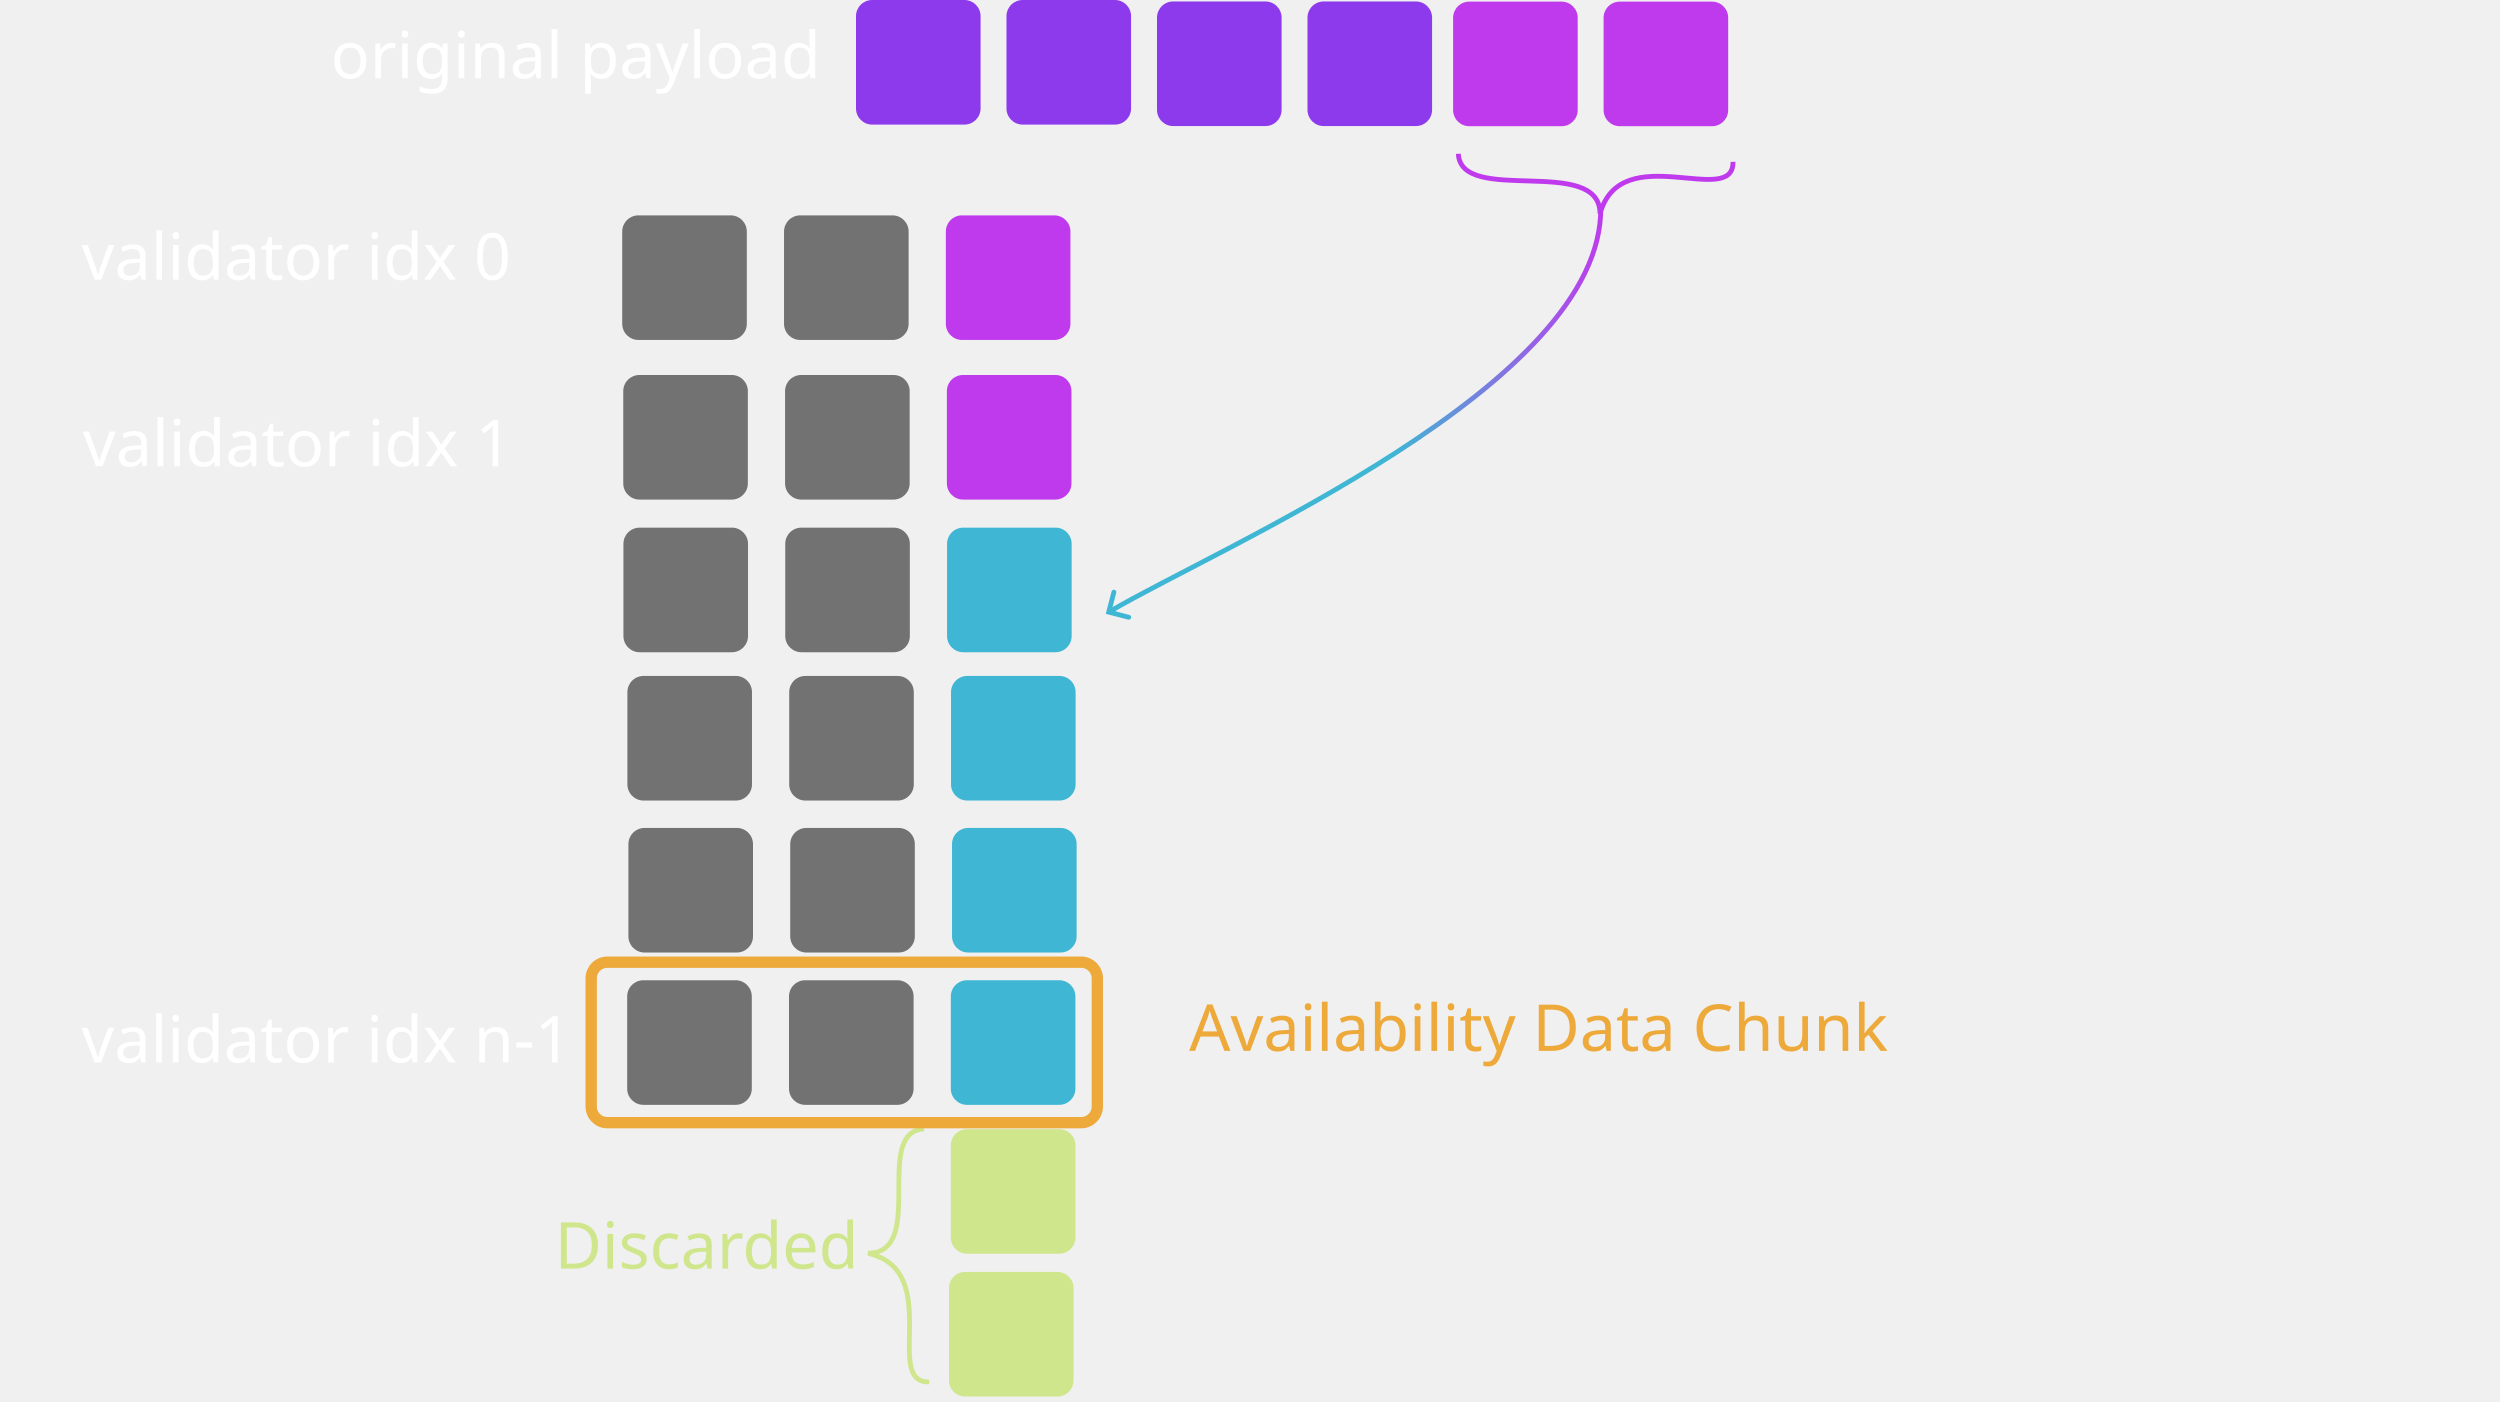
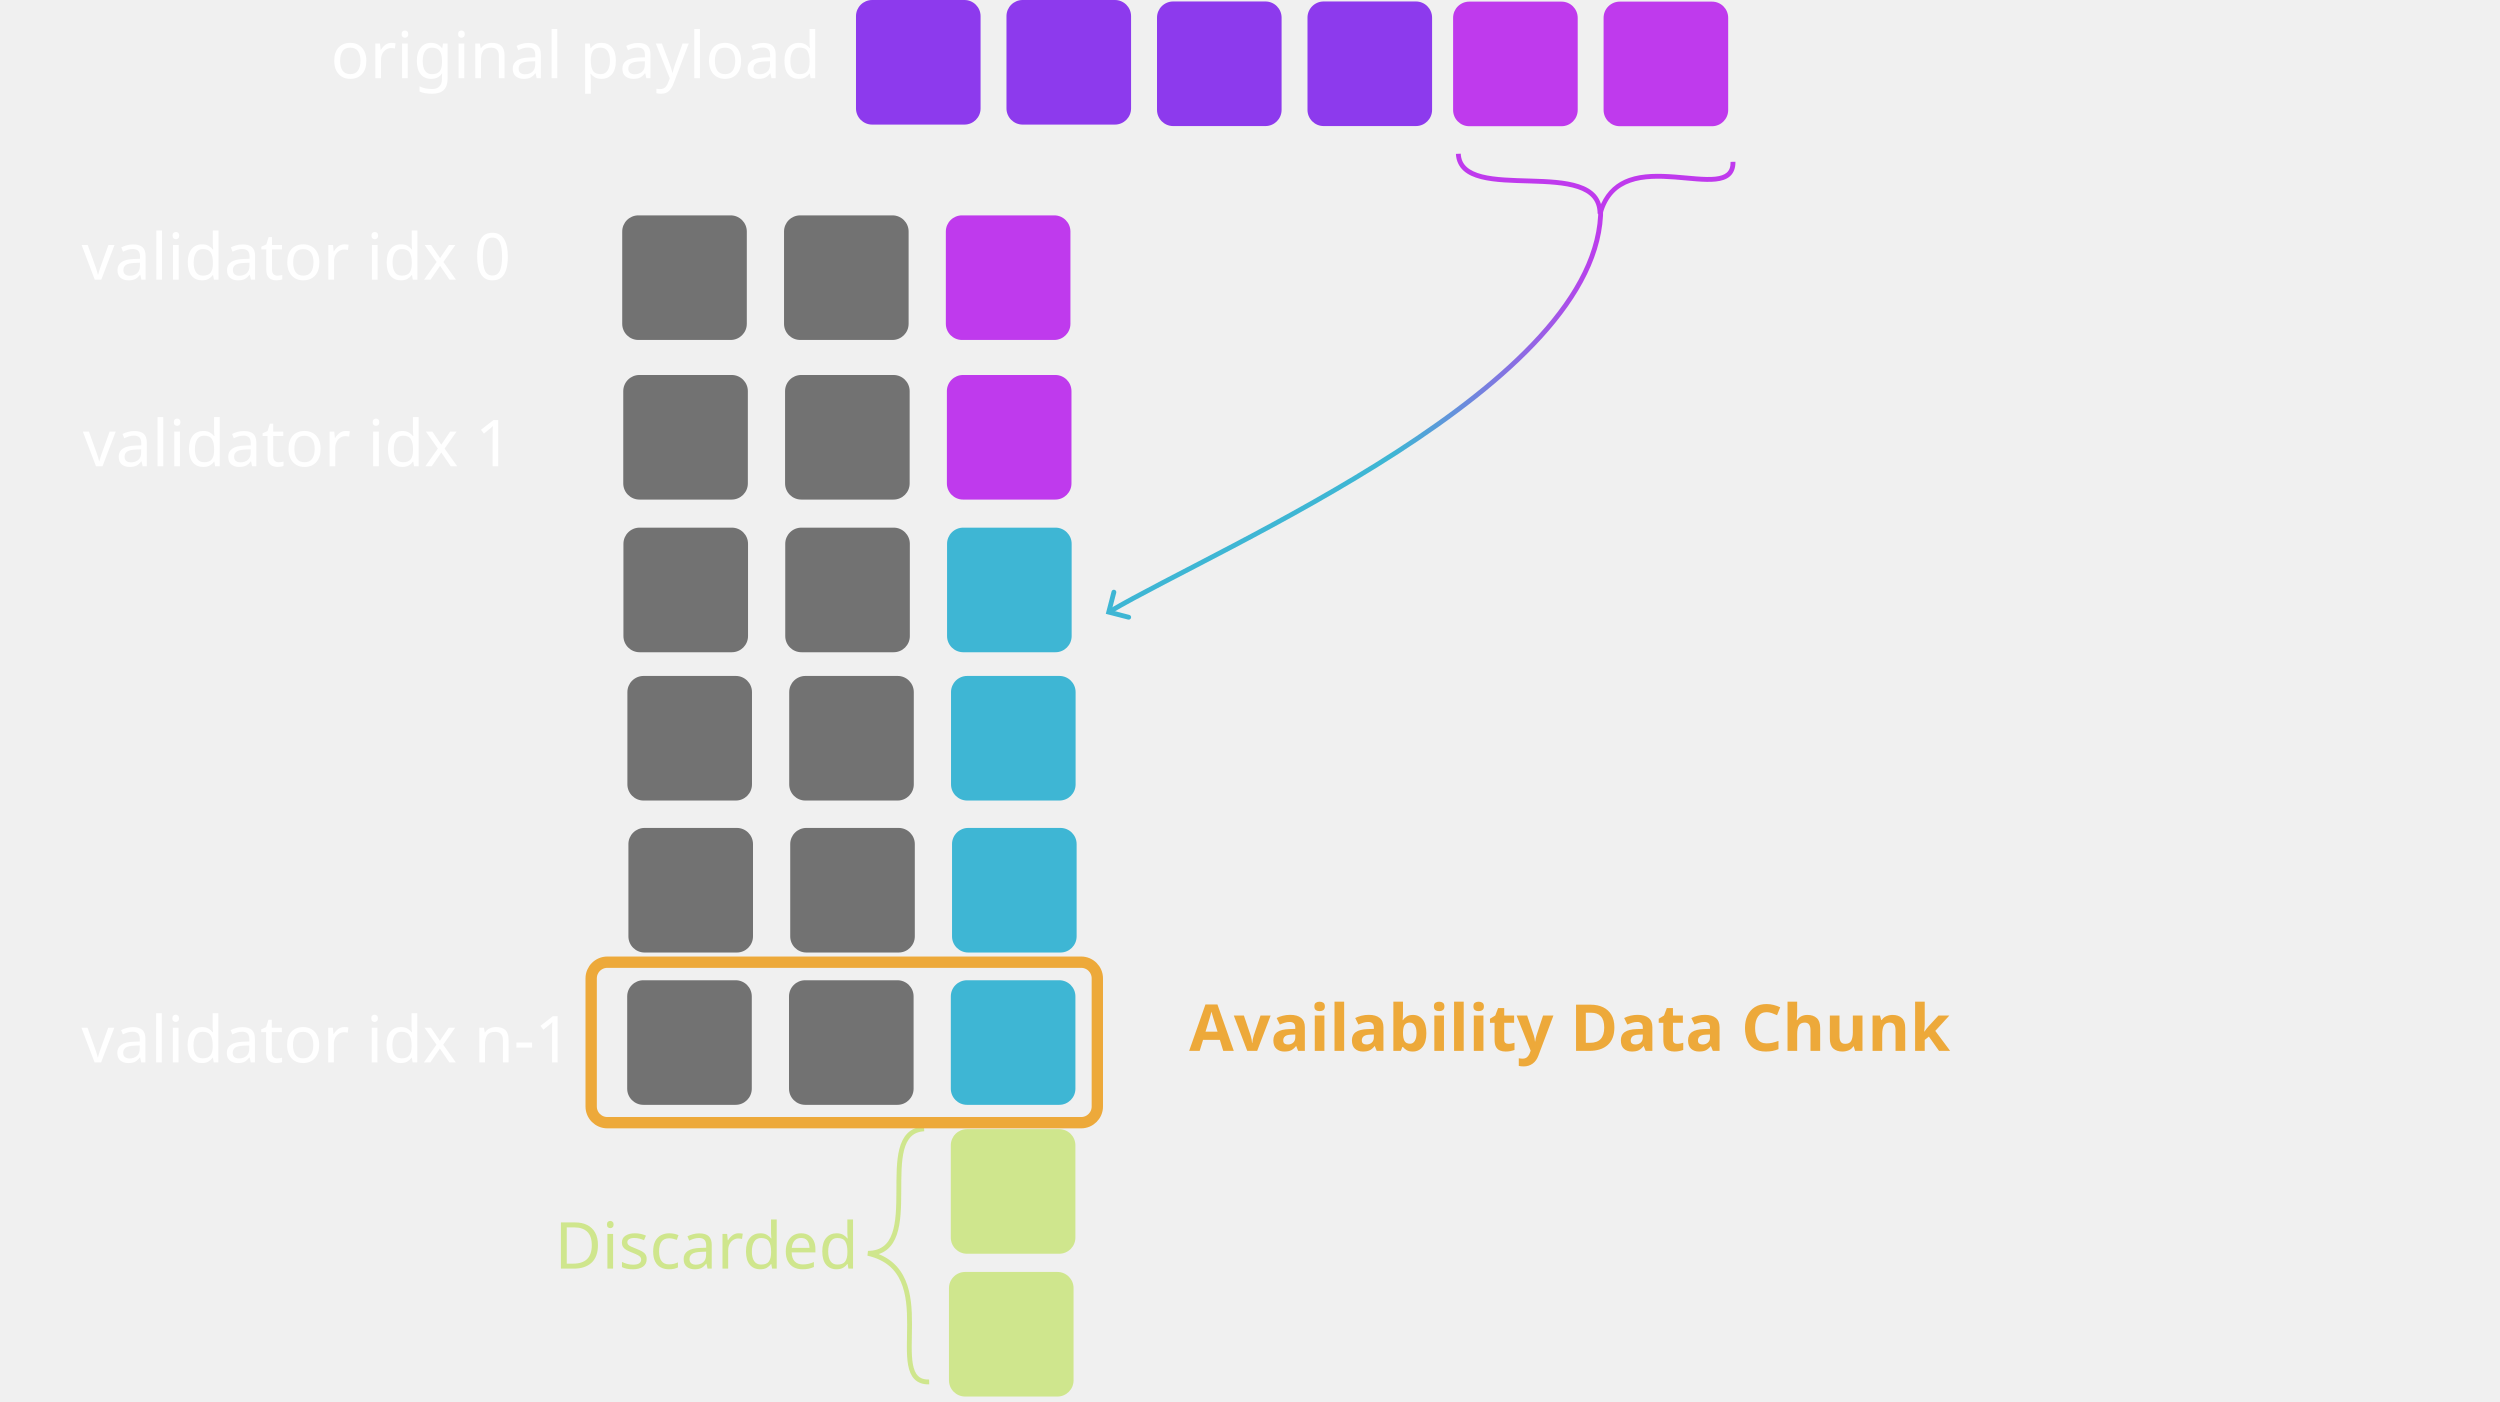
<svg xmlns="http://www.w3.org/2000/svg" xmlns:xlink="http://www.w3.org/1999/xlink" width="1545" height="866" viewBox="0 0 1545 866" fill="none" version="1.1" id="svg6968">
  <defs id="defs6972">
    <linearGradient id="linearGradient7630">
      <stop style="stop-color:#3eb6d4;stop-opacity:1;" offset="0" id="stop7626" />
      <stop style="stop-color:#bf3aed;stop-opacity:1;" offset="1" id="stop7628" />
    </linearGradient>
-     <marker style="overflow:visible" id="Arrow3" refX="0" refY="0" orient="auto-start-reverse" markerWidth="4.207" markerHeight="7" viewBox="0 0 4.207 7" preserveAspectRatio="xMidYMid">
-       <path style="fill:none;stroke:context-stroke;stroke-width:1;stroke-linecap:round" d="M 3,-3 0,0 3,3" id="arrow3" transform="rotate(180,0.125,0)" />
-     </marker>
    <rect x="1289.993" y="519.056" width="529.404" height="101.981" id="rect13323" />
    <pattern xlink:href="#Strips1_1" id="pattern12073" patternTransform="matrix(10,0,0,10,-1225.465,-563.2821)" />
    <pattern patternUnits="userSpaceOnUse" width="2" height="1" patternTransform="translate(0,0) scale(10,10)" id="Strips1_1">
      <rect style="fill:black;stroke:none" x="0" y="-0.5" width="1" height="2" id="rect10991" />
    </pattern>
    <pattern patternUnits="userSpaceOnUse" width="77" height="77" patternTransform="translate(1225.465,563.2821)" id="pattern12070">
      <rect x="0" y="0" width="77" height="77" rx="10" fill="#8d3aed" id="rect9741-2" style="fill:url(#pattern12073);fill-opacity:1" />
    </pattern>
    <linearGradient xlink:href="#linearGradient7630" id="linearGradient7632" x1="488.09" y1="243.997" x2="618.789" y2="243.997" gradientUnits="userSpaceOnUse" />
  </defs>
  <rect x="529" width="77" height="77" rx="10" fill="#8D3AED" id="rect6896" style="fill:#8d3aed;fill-opacity:1" />
  <rect x="622" width="77" height="77" rx="10" fill="#8D3AED" id="rect6902" style="fill:#8d3aed;fill-opacity:1" />
  <text xml:space="preserve" style="font-style:normal;font-weight:normal;font-size:40px;line-height:1.25;font-family:'Fira Sans Bold';fill:#ffffff;fill-opacity:1;stroke:none;-inkscape-font-specification:'Fira Sans Bold, ';font-stretch:normal;font-variant:normal" x="204.356" y="48.337" id="text7051">
    <tspan id="tspan7049" x="204.356" y="48.337">original payload</tspan>
  </text>
  <g id="g9570">
    <rect x="384.528" y="133.097" width="77" height="77" rx="10" fill="#8d3aed" id="rect9737" style="fill:#727272;fill-opacity:1" />
    <rect x="385.172" y="231.737" width="77" height="77" rx="10" fill="#8d3aed" id="rect9739" style="fill:#727272;fill-opacity:1" />
    <rect x="385.282" y="326.083" width="77" height="77" rx="10" fill="#8d3aed" id="rect9741" style="fill:#727272;fill-opacity:1" />
    <rect x="387.727" y="417.737" width="77" height="77" rx="10" fill="#8d3aed" id="rect9743" style="fill:#727272;fill-opacity:1" />
    <rect x="387.603" y="605.789" width="77" height="77" rx="10" fill="#8d3aed" id="rect9745" style="fill:#727272;fill-opacity:1" />
    <rect x="388.354" y="511.66" width="77" height="77" rx="10" fill="#8d3aed" id="rect9749" style="fill:#727272;fill-opacity:1" />
  </g>
  <path style="fill:none;stroke:#cfe68d;stroke-width:3;stroke-linecap:butt;stroke-linejoin:miter;stroke-dasharray:none;stroke-opacity:1" d="m 571.1,697.623 c -32.109,1.756 2.004,76.483 -34.681,76.927 47.123,10.732 8.809,80.285 37.806,79.486" id="path13056" />
  <text xml:space="preserve" style="font-style:normal;font-weight:normal;font-size:40px;line-height:1.25;font-family:'Fira Sans Bold';fill:#cfe68d;fill-opacity:1;stroke:none;-inkscape-font-specification:'Fira Sans Bold, ';font-stretch:normal;font-variant:normal" x="342.77" y="784.014" id="text13078">
    <tspan id="tspan13076" x="342.77" y="784.014">Discarded</tspan>
  </text>
  <text xml:space="preserve" id="text13321" style="font-style:normal;font-weight:normal;font-size:40px;line-height:1.25;font-family:'Fira Sans Bold';white-space:pre;shape-inside:url(#rect13323);display:inline;fill:#000000;fill-opacity:1;stroke:none;-inkscape-font-specification:'Fira Sans Bold, ';font-stretch:normal;font-variant:normal" />
  <rect x="715.028" width="77" height="77" rx="10" fill="#8d3aed" id="rect6896-9" y="0.908" style="fill:#8d3aed;fill-opacity:1" />
  <rect x="808.028" width="77" height="77" rx="10" fill="#8d3aed" id="rect6902-2" y="0.908" style="fill:#8d3aed;fill-opacity:1" />
  <rect x="898.019" width="77" height="77" rx="10" fill="#8d3aed" id="rect6896-9-2" y="1.005" style="fill:#bf3aed;fill-opacity:1" />
  <rect x="991.019" width="77" height="77" rx="10" fill="#8d3aed" id="rect6902-2-8" y="1.005" style="fill:#bf3aed;fill-opacity:1" />
  <text xml:space="preserve" style="font-style:normal;font-weight:normal;font-size:40px;line-height:1.25;font-family:'Fira Sans Bold';fill:#ffffff;fill-opacity:1;stroke:none;-inkscape-font-specification:'Fira Sans Bold, ';font-stretch:normal;font-variant:normal" x="50.441" y="172.854" id="text15096">
    <tspan id="tspan15094" x="50.441" y="172.854">validator idx 0</tspan>
  </text>
  <text xml:space="preserve" style="font-style:normal;font-weight:normal;font-size:40px;line-height:1.25;font-family:'Fira Sans Bold';fill:#ffffff;fill-opacity:1;stroke:none;-inkscape-font-specification:'Fira Sans Bold, ';font-stretch:normal;font-variant:normal" x="51.198" y="288.171" id="text15096-1">
    <tspan id="tspan15094-2" x="51.198" y="288.171">validator idx 1</tspan>
  </text>
  <text xml:space="preserve" style="font-style:normal;font-weight:normal;font-size:40px;line-height:1.25;font-family:'Fira Sans Bold';fill:#ffffff;fill-opacity:1;stroke:none;-inkscape-font-specification:'Fira Sans Bold, ';font-stretch:normal;font-variant:normal" x="50.33" y="656.566" id="text15096-1-9">
    <tspan id="tspan15094-2-3" x="50.33" y="656.566" style="font-style:normal;font-variant:normal;font-weight:normal;font-stretch:normal;font-family:'Fira Sans Bold';-inkscape-font-specification:'Fira Sans Bold, '">validator idx n-1</tspan>
  </text>
  <g id="g8070" transform="translate(372)">
-     <path style="fill:none;stroke:#bf3aed;stroke-width:3;stroke-linecap:butt;stroke-linejoin:miter;stroke-dasharray:none;stroke-opacity:1" d="m 529.245,95.038 c 1.591,32.142 87.548,0.371 87.579,37.046 C 629.719,85.326 699.537,129.008 699,100.006" id="path13056-9" />
-     <path style="fill:none;stroke:url(#linearGradient7632);stroke-width:3;stroke-linecap:butt;stroke-linejoin:miter;stroke-dasharray:none;stroke-opacity:1;marker-end:url(#Arrow3)" d="m 617.262,128.138 c 1.5,109.766 -235.706,209.789 -303.406,249.758" id="path7500" />
+     <path style="color:#000000;fill:#bf3aed;-inkscape-stroke:none" d="m 530.742,94.963 -2.996,0.148 c 0.216,4.357 1.94,7.832 4.707,10.352 2.767,2.52 6.488,4.125 10.771,5.219 8.567,2.187 19.517,2.348 30.35,2.678 10.833,0.329 21.546,0.836 29.305,3.408 3.879,1.286 6.988,3.066 9.107,5.498 2.119,2.432 3.334,5.527 3.338,9.818 l 2.945,0.398 c 3.116,-11.297 9.423,-16.838 17.406,-19.643 7.983,-2.804 17.72,-2.678 27.158,-1.957 9.438,0.721 18.522,2.036 25.525,1.287 3.502,-0.375 6.557,-1.273 8.789,-3.256 2.232,-1.983 3.424,-5.013 3.352,-8.936 l -3,0.055 c 0.062,3.328 -0.81,5.276 -2.344,6.639 -1.534,1.362 -3.945,2.175 -7.115,2.514 -6.34,0.678 -15.418,-0.565 -24.979,-1.295 -9.561,-0.73 -19.663,-0.943 -28.381,2.119 -7.253,2.548 -13.454,7.55 -17.266,16.098 -0.692,-2.216 -1.74,-4.174 -3.168,-5.812 -2.594,-2.976 -6.218,-4.98 -10.426,-6.375 -8.416,-2.79 -19.299,-3.228 -30.158,-3.559 -10.859,-0.33 -21.699,-0.544 -29.697,-2.586 -3.999,-1.021 -7.256,-2.493 -9.494,-4.531 -2.238,-2.038 -3.548,-4.603 -3.73,-8.281 z" id="path13056-9" />
+     <g id="path7500">
+       <path style="color:#000000;fill:url(#linearGradient7632);-inkscape-stroke:none" d="m 618.762,128.117 -3,0.041 c 0.368,26.898 -13.922,53.403 -36.865,78.684 -22.943,25.281 -54.478,49.269 -88.203,71.09 -67.451,43.641 -143.561,78.576 -177.6,98.672 l 1.525,2.584 c 33.661,-19.873 110.003,-54.933 177.705,-98.736 33.851,-21.902 65.568,-46 88.795,-71.594 23.227,-25.594 38.025,-52.756 37.643,-80.74 z" id="path48218" />
+       <g id="g48210">
+         <path style="color:#000000;fill:url(#linearGradient7632);stroke-linecap:round;-inkscape-stroke:none" d="m 316.758,364.5 a 1.5,1.5 0 0 0 -1.826,1.078 l -3.549,13.777 13.779,3.549 a 1.5,1.5 0 0 0 1.826,-1.078 A 1.5,1.5 0 0 0 325.91,380 l -10.873,-2.801 2.801,-10.873 A 1.5,1.5 0 0 0 316.758,364.5 Z" id="path48212" />
+       </g>
+     </g>
  </g>
  <g id="g9542" transform="translate(200)">
    <rect x="384.528" y="133.097" width="77" height="77" rx="10" fill="#8d3aed" id="rect9526" style="fill:#bf3aed;fill-opacity:1" />
    <rect x="385.172" y="231.737" width="77" height="77" rx="10" fill="#8d3aed" id="rect9528" style="fill:#bf3aed;fill-opacity:1" />
    <rect x="385.282" y="326.083" width="77" height="77" rx="10" fill="#8d3aed" id="rect9530" style="fill:#3eb6d4;fill-opacity:1" />
    <rect x="387.727" y="417.737" width="77" height="77" rx="10" fill="#8d3aed" id="rect9532" style="fill:#3eb6d4;fill-opacity:1" />
    <rect x="387.603" y="605.789" width="77" height="77" rx="10" fill="#8d3aed" id="rect9534" style="fill:#3eb6d4;fill-opacity:1" />
    <rect x="388.354" y="511.66" width="77" height="77" rx="10" fill="#8d3aed" id="rect9536" style="fill:#3eb6d4;fill-opacity:1" />
    <rect x="387.595" y="697.818" width="77" height="77" rx="10" fill="#3eb6d4" id="rect9538" style="fill:#cfe68d;fill-opacity:1" />
    <rect x="386.466" y="786.065" width="77" height="77" rx="10" fill="#3eb6d4" id="rect9540" style="fill:#cfe68d;fill-opacity:1" />
  </g>
  <g id="g9646" transform="translate(100)">
    <rect x="384.528" y="133.097" width="77" height="77" rx="10" fill="#8d3aed" id="rect9634" style="fill:#727272;fill-opacity:1" />
    <rect x="385.172" y="231.737" width="77" height="77" rx="10" fill="#8d3aed" id="rect9636" style="fill:#727272;fill-opacity:1" />
    <rect x="385.282" y="326.083" width="77" height="77" rx="10" fill="#8d3aed" id="rect9638" style="fill:#727272;fill-opacity:1" />
    <rect x="387.727" y="417.737" width="77" height="77" rx="10" fill="#8d3aed" id="rect9640" style="fill:#727272;fill-opacity:1" />
    <rect x="387.603" y="605.789" width="77" height="77" rx="10" fill="#8d3aed" id="rect9642" style="fill:#727272;fill-opacity:1" />
    <rect x="388.354" y="511.66" width="77" height="77" rx="10" fill="#8d3aed" id="rect9644" style="fill:#727272;fill-opacity:1" />
  </g>
  <rect style="fill:none;fill-opacity:1;stroke:#eda93a;stroke-width:7;stroke-linecap:round;stroke-linejoin:round;stroke-dasharray:none;stroke-opacity:1" id="rect9722" width="312.807" height="99.189" x="365.344" y="594.633" rx="10" />
-   <text xml:space="preserve" style="font-style:normal;font-weight:normal;font-size:40px;line-height:1.25;font-family:'Fira Sans Bold';fill:#eda93a;fill-opacity:1;stroke:none;-inkscape-font-specification:'Fira Sans Bold, ';font-stretch:normal;font-variant:normal" x="734.888" y="649.456" id="text10270">
-     <tspan id="tspan10268" x="734.888" y="649.456">Availability Data Chunk</tspan>
+   <text xml:space="preserve" style="font-style:normal;font-variant:normal;font-weight:bold;font-stretch:normal;font-size:40px;line-height:1.25;font-family:'Fira Sans';-inkscape-font-specification:'Fira Sans Bold';fill:#eda93a;fill-opacity:1;stroke:none" x="734.888" y="649.456" id="text10270">
+     <tspan id="tspan10268" x="734.888" y="649.456" style="font-style:normal;font-variant:normal;font-weight:bold;font-stretch:normal;font-family:'Fira Sans';-inkscape-font-specification:'Fira Sans Bold'">Availability Data Chunk</tspan>
  </text>
</svg>
